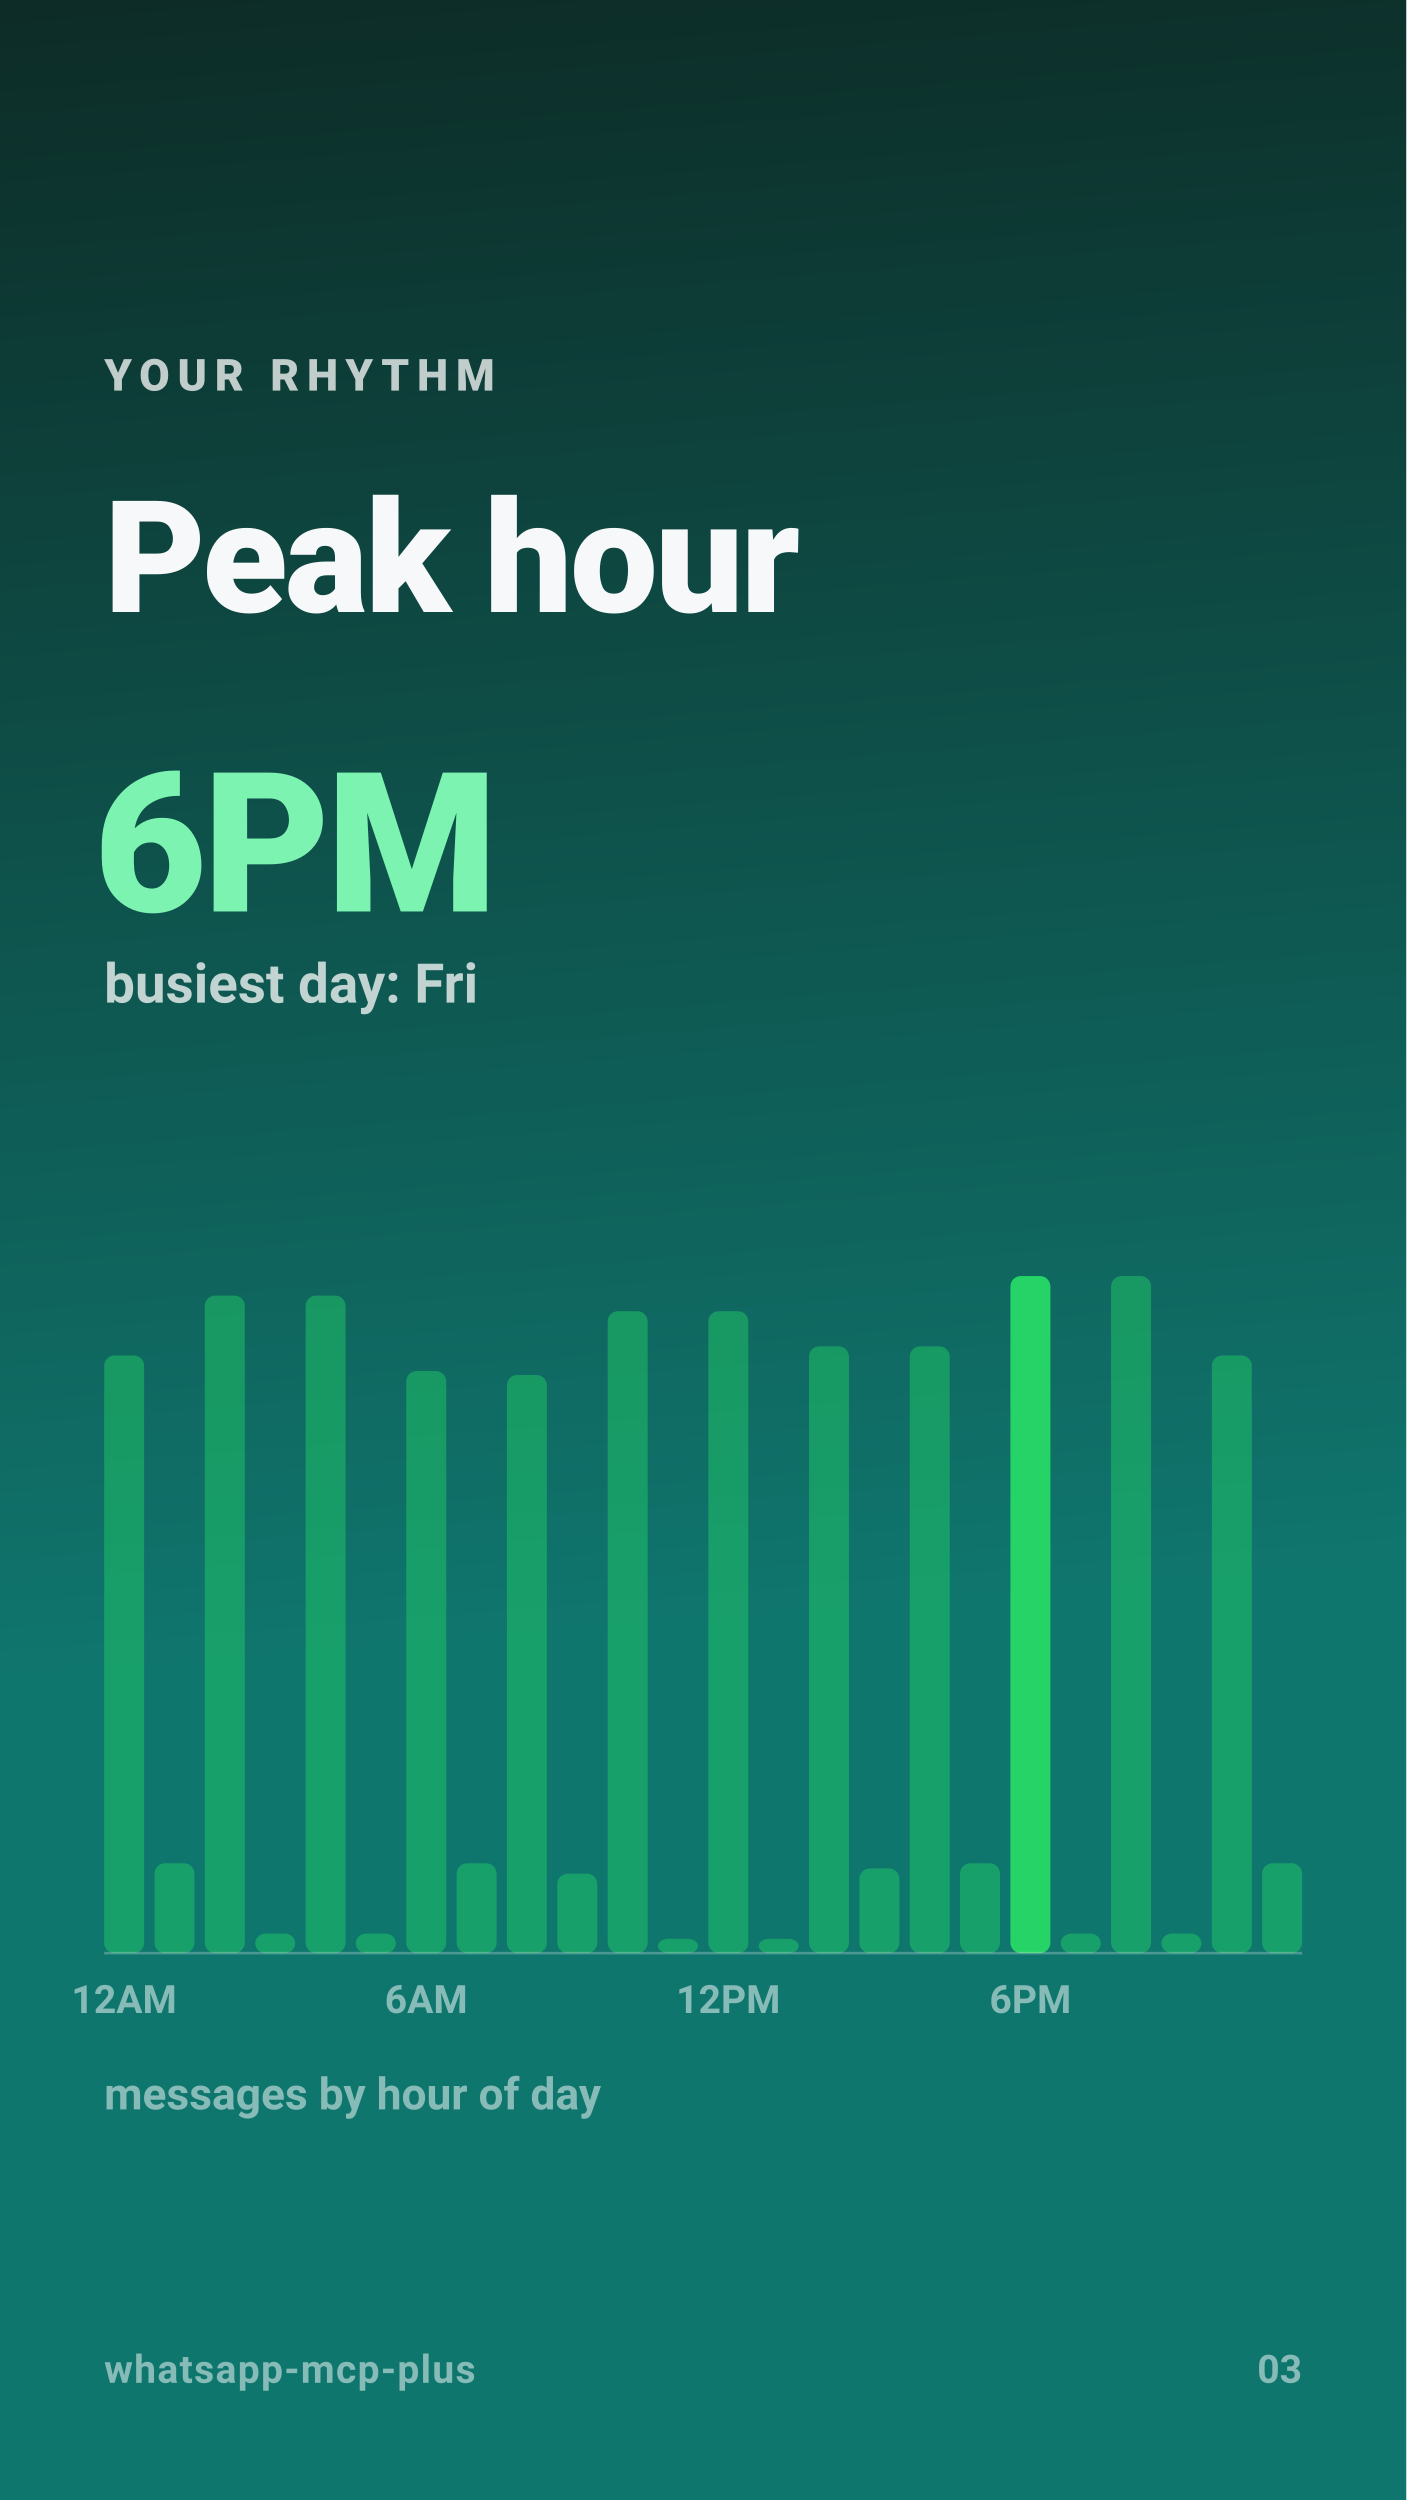
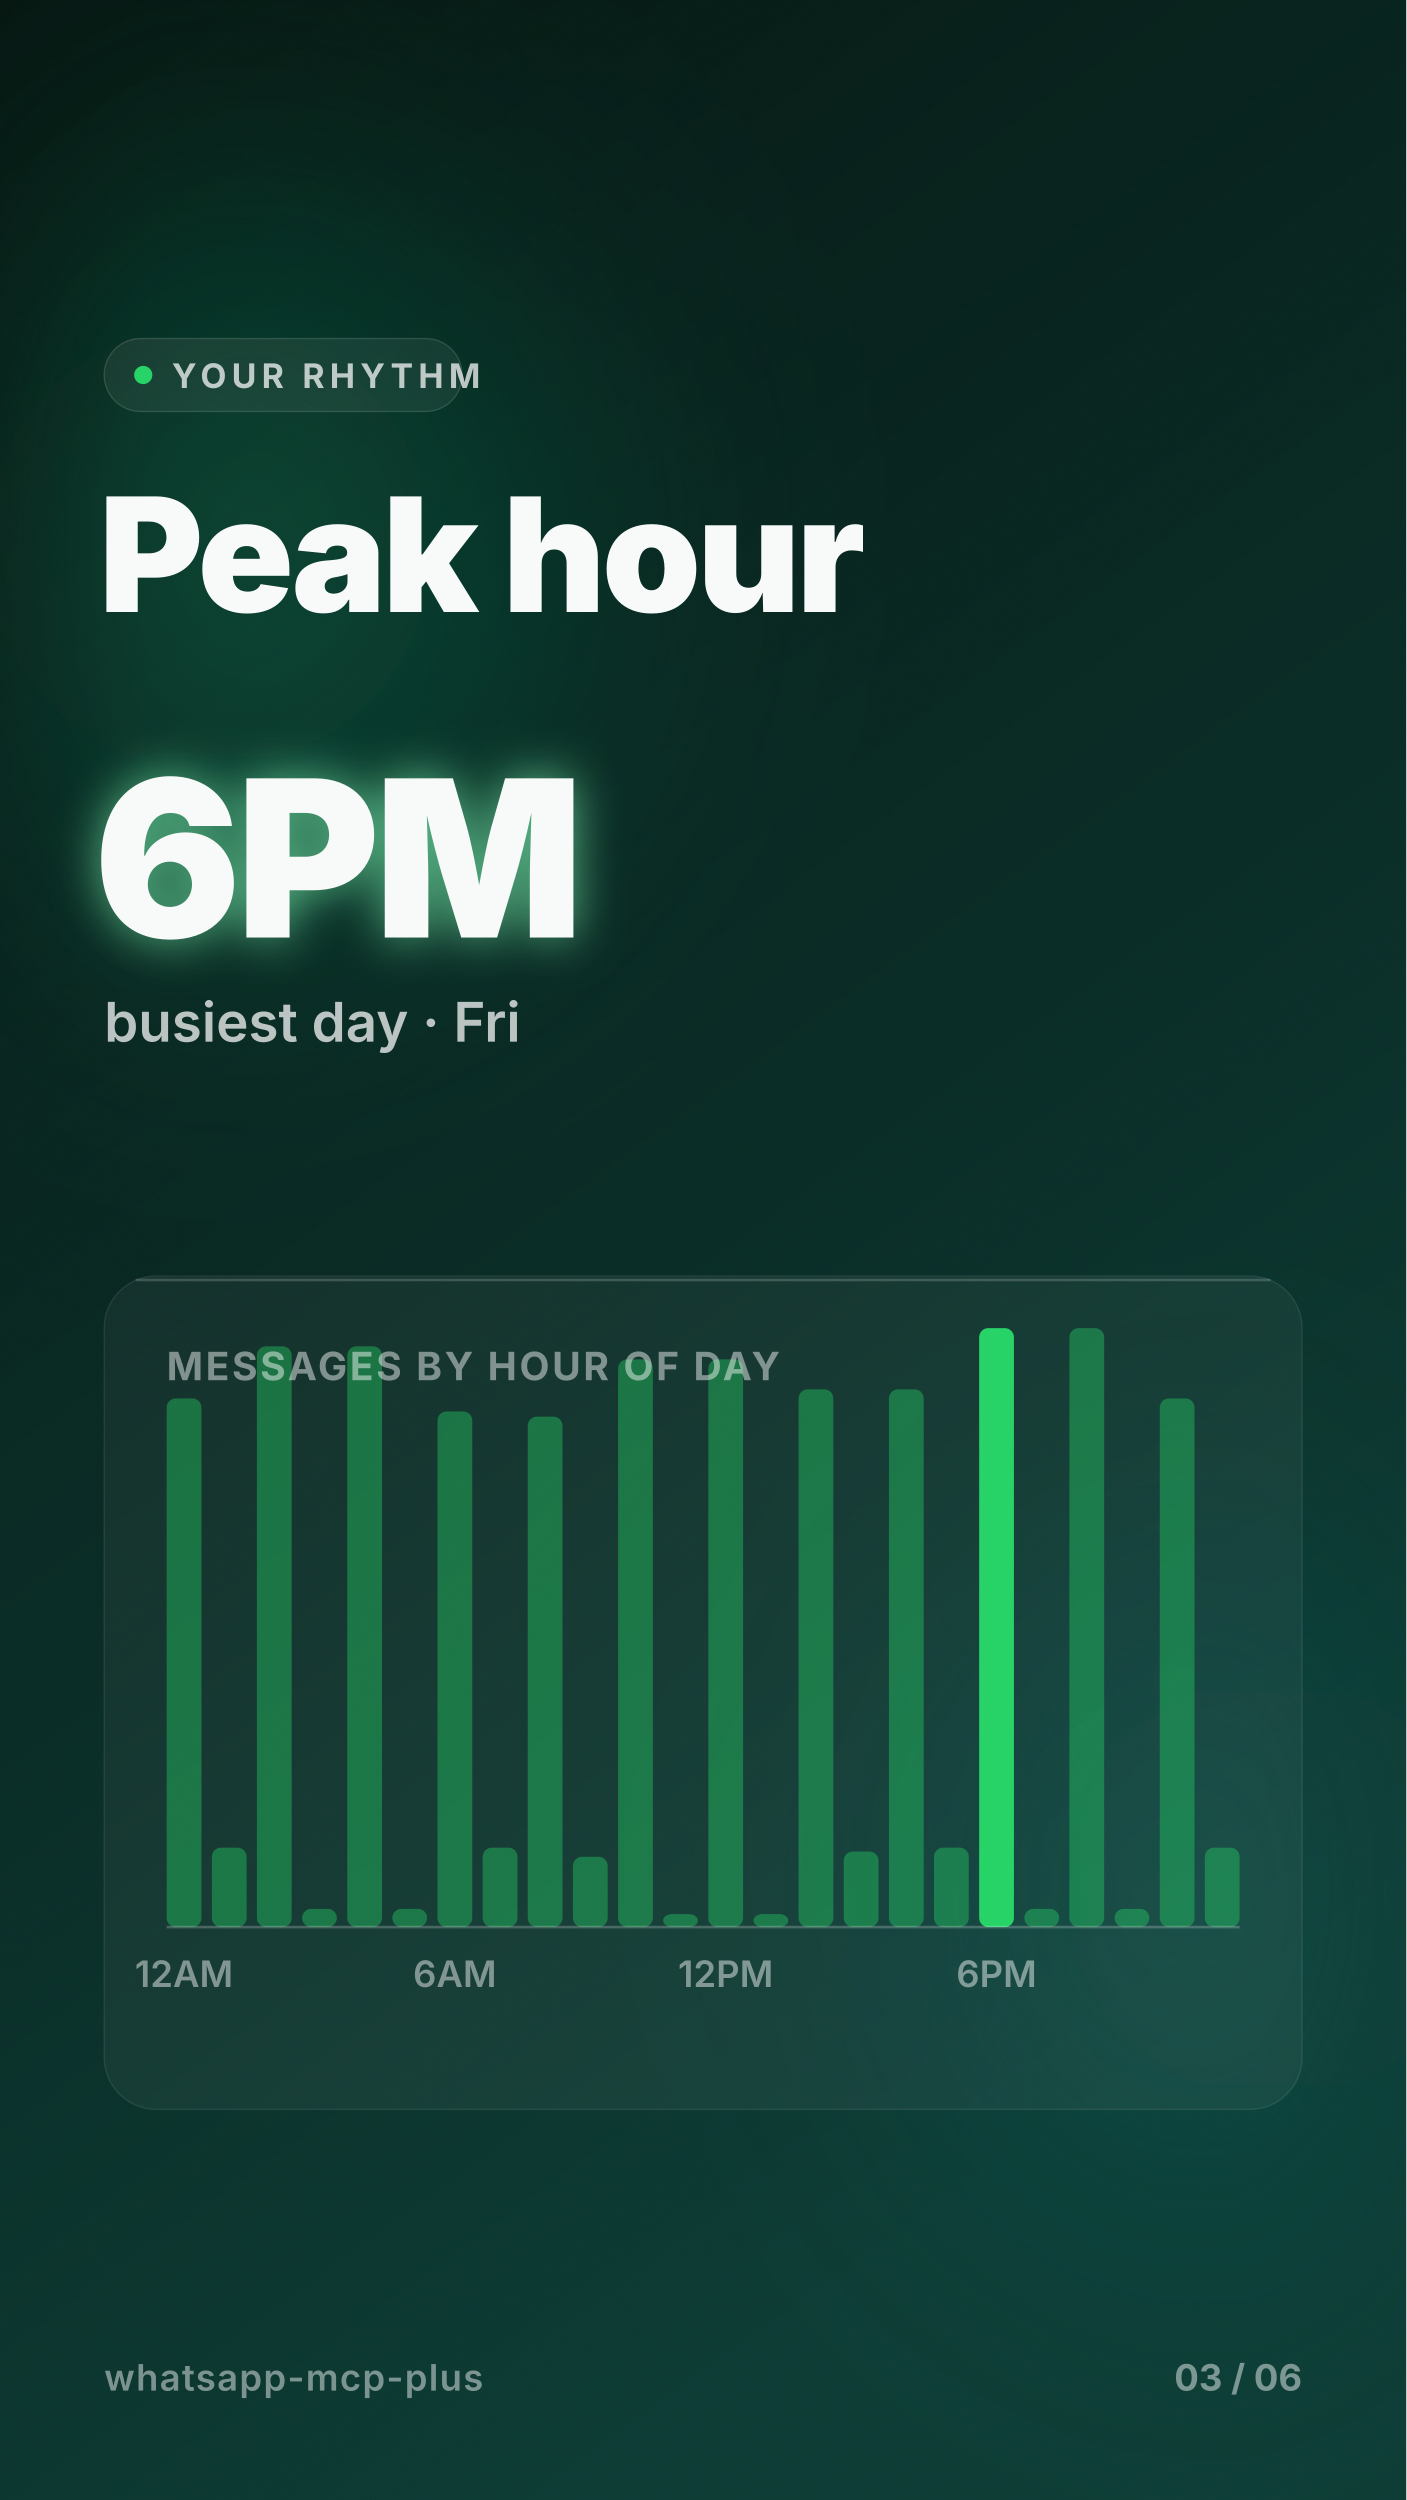
- <svg xmlns="http://www.w3.org/2000/svg" width="1080" height="1920" viewBox="0 0 1080 1920" font-family="-apple-system, 'Segoe UI', Roboto, Helvetica, Arial, sans-serif">
+ <svg xmlns="http://www.w3.org/2000/svg" width="1080" height="1920" viewBox="0 0 1080 1920" font-family="'SF Pro Display','Segoe UI Variable Display','Segoe UI',system-ui,sans-serif">
  <defs>
-     <linearGradient id="g3" x1="0" y1="0" x2="0.030" y2="0.671">
-       <stop offset="0" stop-color="#0d2b26" />
-       <stop offset="1" stop-color="#0f766e" />
+     <linearGradient id="bg-c3" x1="0" y1="0" x2="0.4" y2="1">
+       <stop offset="0" stop-color="#04140f" />
+       <stop offset="1" stop-color="#0b3b34" />
    </linearGradient>
+     <radialGradient id="orb-c3-0">
+       <stop offset="0" stop-color="#10b981" stop-opacity="0.9" />
+       <stop offset="1" stop-color="#10b981" stop-opacity="0" />
+     </radialGradient>
+     <radialGradient id="orb-c3-1">
+       <stop offset="0" stop-color="#0f766e" stop-opacity="0.9" />
+       <stop offset="1" stop-color="#0f766e" stop-opacity="0" />
+     </radialGradient>
+     <filter id="soft-c3" x="-50%" y="-50%" width="200%" height="200%">
+       <feGaussianBlur stdDeviation="120" />
+     </filter>
+     <filter id="glow-c3" x="-40%" y="-40%" width="180%" height="180%">
+       <feGaussianBlur stdDeviation="18" />
+     </filter>
+     <filter id="grain-c3">
+       <feTurbulence type="fractalNoise" baseFrequency="0.9" numOctaves="2" stitchTiles="stitch" />
+       <feColorMatrix type="matrix" values="0 0 0 0 1  0 0 0 0 1  0 0 0 0 1  0 0 0 0.5 0" />
+     </filter>
  </defs>
-   <rect width="1080" height="1920" fill="url(#g3)" />
-   <text x="80" y="300" fill="rgba(255,255,255,0.74)" font-size="34" font-weight="800" letter-spacing="6">YOUR RHYTHM</text>
-   <text x="80" y="470" fill="#F6F8F9" font-size="120" font-weight="900" letter-spacing="-2">Peak hour</text>
-   <text x="72" y="700" fill="#7CF3B0" font-size="150" font-weight="900" letter-spacing="-3">6PM</text>
-   <text x="80" y="770" fill="rgba(255,255,255,0.74)" font-size="42" font-weight="600">busiest day: Fri</text>
-   <rect x="80.0" y="1041" width="30.7" height="459" rx="8" fill="rgba(37,211,102,0.45)" />
-   <rect x="118.7" y="1431" width="30.7" height="69" rx="8" fill="rgba(37,211,102,0.45)" />
-   <rect x="157.3" y="995" width="30.7" height="505" rx="8" fill="rgba(37,211,102,0.45)" />
-   <rect x="196.0" y="1485" width="30.7" height="15" rx="8" fill="rgba(37,211,102,0.45)" />
-   <rect x="234.7" y="995" width="30.7" height="505" rx="8" fill="rgba(37,211,102,0.45)" />
-   <rect x="273.3" y="1485" width="30.7" height="15" rx="8" fill="rgba(37,211,102,0.45)" />
-   <rect x="312.0" y="1053" width="30.7" height="447" rx="8" fill="rgba(37,211,102,0.45)" />
-   <rect x="350.7" y="1431" width="30.7" height="69" rx="8" fill="rgba(37,211,102,0.45)" />
-   <rect x="389.3" y="1056" width="30.7" height="444" rx="8" fill="rgba(37,211,102,0.45)" />
-   <rect x="428.0" y="1439" width="30.7" height="61" rx="8" fill="rgba(37,211,102,0.45)" />
-   <rect x="466.7" y="1007" width="30.7" height="493" rx="8" fill="rgba(37,211,102,0.45)" />
-   <rect x="505.3" y="1489" width="30.7" height="11" rx="8" fill="rgba(37,211,102,0.45)" />
-   <rect x="544.0" y="1007" width="30.7" height="493" rx="8" fill="rgba(37,211,102,0.45)" />
-   <rect x="582.7" y="1489" width="30.7" height="11" rx="8" fill="rgba(37,211,102,0.45)" />
-   <rect x="621.3" y="1034" width="30.7" height="466" rx="8" fill="rgba(37,211,102,0.45)" />
-   <rect x="660.0" y="1435" width="30.7" height="65" rx="8" fill="rgba(37,211,102,0.45)" />
-   <rect x="698.7" y="1034" width="30.7" height="466" rx="8" fill="rgba(37,211,102,0.45)" />
-   <rect x="737.3" y="1431" width="30.7" height="69" rx="8" fill="rgba(37,211,102,0.45)" />
-   <rect x="776.0" y="980" width="30.7" height="520" rx="8" fill="#25D366" />
-   <rect x="814.7" y="1485" width="30.7" height="15" rx="8" fill="rgba(37,211,102,0.45)" />
-   <rect x="853.3" y="980" width="30.7" height="520" rx="8" fill="rgba(37,211,102,0.45)" />
-   <rect x="892.0" y="1485" width="30.7" height="15" rx="8" fill="rgba(37,211,102,0.45)" />
-   <rect x="930.7" y="1041" width="30.7" height="459" rx="8" fill="rgba(37,211,102,0.45)" />
-   <rect x="969.3" y="1431" width="30.7" height="69" rx="8" fill="rgba(37,211,102,0.45)" />
-   <line x1="80" y1="1500" x2="1000" y2="1500" stroke="rgba(255,255,255,0.25)" stroke-width="2" />
-   <text x="95.3" y="1546" fill="rgba(255,255,255,0.5)" font-size="30" font-weight="600" text-anchor="middle">12AM</text>
-   <text x="327.3" y="1546" fill="rgba(255,255,255,0.5)" font-size="30" font-weight="600" text-anchor="middle">6AM</text>
-   <text x="559.3" y="1546" fill="rgba(255,255,255,0.5)" font-size="30" font-weight="600" text-anchor="middle">12PM</text>
-   <text x="791.3" y="1546" fill="rgba(255,255,255,0.5)" font-size="30" font-weight="600" text-anchor="middle">6PM</text>
-   <text x="80" y="1620" fill="rgba(255,255,255,0.5)" font-size="34" font-weight="600">messages by hour of day</text>
-   <text x="80" y="1830" fill="rgba(255,255,255,0.5)" font-size="30" font-weight="600" letter-spacing="1">whatsapp-mcp-plus</text>
-   <text x="1000" y="1830" fill="rgba(255,255,255,0.5)" font-size="30" font-weight="700" text-anchor="end">03</text>
+   <rect width="1080" height="1920" fill="url(#bg-c3)" />
+   <circle cx="160" cy="420" r="380" fill="url(#orb-c3-0)" opacity="0.4" filter="url(#soft-c3)" />
+   <circle cx="980" cy="1450" r="360" fill="url(#orb-c3-1)" opacity="0.4" filter="url(#soft-c3)" />
+   <rect x="80" y="260" width="275" height="56" rx="28" fill="rgba(255,255,255,0.06)" stroke="rgba(255,255,255,0.14)" />
+   <circle cx="110" cy="288" r="7" fill="#25D366" />
+   <text x="132" y="298" fill="rgba(255,255,255,0.72)" font-size="26" font-weight="700" letter-spacing="4">YOUR RHYTHM</text>
+   <text x="76" y="470" fill="#F7FAF9" font-size="122" font-weight="900" letter-spacing="-3">Peak hour</text>
+   <text x="72" y="720" fill="#7CF3B0" font-size="168" font-weight="900" letter-spacing="-4" filter="url(#glow-c3)" opacity="0.7">6PM</text>
+   <text x="72" y="720" fill="#F7FAF9" font-size="168" font-weight="900" letter-spacing="-4">6PM</text>
+   <text x="80" y="800" fill="rgba(255,255,255,0.72)" font-size="42" font-weight="600">busiest day · Fri</text>
+   <rect x="80" y="980" width="920" height="640" rx="40" fill="rgba(255,255,255,0.045)" stroke="rgba(255,255,255,0.09)" />
+   <rect x="104" y="982" width="872" height="2" rx="1" fill="rgba(255,255,255,0.18)" />
+   <rect x="128.0" y="1074" width="26.7" height="406" rx="7" fill="rgba(37,211,102,0.4)" />
+   <rect x="162.7" y="1419" width="26.7" height="61" rx="7" fill="rgba(37,211,102,0.4)" />
+   <rect x="197.3" y="1034" width="26.7" height="446" rx="7" fill="rgba(37,211,102,0.4)" />
+   <rect x="232.0" y="1466" width="26.7" height="14" rx="7" fill="rgba(37,211,102,0.4)" />
+   <rect x="266.7" y="1034" width="26.7" height="446" rx="7" fill="rgba(37,211,102,0.4)" />
+   <rect x="301.3" y="1466" width="26.7" height="14" rx="7" fill="rgba(37,211,102,0.4)" />
+   <rect x="336.0" y="1084" width="26.7" height="396" rx="7" fill="rgba(37,211,102,0.4)" />
+   <rect x="370.7" y="1419" width="26.7" height="61" rx="7" fill="rgba(37,211,102,0.4)" />
+   <rect x="405.3" y="1088" width="26.7" height="392" rx="7" fill="rgba(37,211,102,0.4)" />
+   <rect x="440.0" y="1426" width="26.7" height="54" rx="7" fill="rgba(37,211,102,0.4)" />
+   <rect x="474.7" y="1044" width="26.7" height="436" rx="7" fill="rgba(37,211,102,0.4)" />
+   <rect x="509.3" y="1470" width="26.7" height="10" rx="7" fill="rgba(37,211,102,0.4)" />
+   <rect x="544.0" y="1044" width="26.7" height="436" rx="7" fill="rgba(37,211,102,0.4)" />
+   <rect x="578.7" y="1470" width="26.7" height="10" rx="7" fill="rgba(37,211,102,0.4)" />
+   <rect x="613.3" y="1067" width="26.7" height="413" rx="7" fill="rgba(37,211,102,0.4)" />
+   <rect x="648.0" y="1422" width="26.7" height="58" rx="7" fill="rgba(37,211,102,0.4)" />
+   <rect x="682.7" y="1067" width="26.7" height="413" rx="7" fill="rgba(37,211,102,0.4)" />
+   <rect x="717.3" y="1419" width="26.7" height="61" rx="7" fill="rgba(37,211,102,0.4)" />
+   <rect x="752.0" y="1020" width="26.7" height="460" rx="7" fill="#25D366" />
+   <rect x="786.7" y="1466" width="26.7" height="14" rx="7" fill="rgba(37,211,102,0.4)" />
+   <rect x="821.3" y="1020" width="26.7" height="460" rx="7" fill="rgba(37,211,102,0.4)" />
+   <rect x="856.0" y="1466" width="26.7" height="14" rx="7" fill="rgba(37,211,102,0.4)" />
+   <rect x="890.7" y="1074" width="26.7" height="406" rx="7" fill="rgba(37,211,102,0.4)" />
+   <rect x="925.3" y="1419" width="26.7" height="61" rx="7" fill="rgba(37,211,102,0.4)" />
+   <line x1="128" y1="1480" x2="952" y2="1480" stroke="rgba(255,255,255,0.22)" stroke-width="2" />
+   <text x="141.3" y="1526" fill="rgba(255,255,255,0.46)" font-size="28" font-weight="600" text-anchor="middle">12AM</text>
+   <text x="349.3" y="1526" fill="rgba(255,255,255,0.46)" font-size="28" font-weight="600" text-anchor="middle">6AM</text>
+   <text x="557.3" y="1526" fill="rgba(255,255,255,0.46)" font-size="28" font-weight="600" text-anchor="middle">12PM</text>
+   <text x="765.3" y="1526" fill="rgba(255,255,255,0.46)" font-size="28" font-weight="600" text-anchor="middle">6PM</text>
+   <text x="128" y="1060" fill="rgba(255,255,255,0.46)" font-size="30" font-weight="700" letter-spacing="2">MESSAGES BY HOUR OF DAY</text>
+   <rect width="1080" height="1920" filter="url(#grain-c3)" opacity="0.04" />
+   <text x="80" y="1836" fill="rgba(255,255,255,0.46)" font-size="28" font-weight="600" letter-spacing="1">whatsapp-mcp-plus</text>
+   <text x="1000" y="1836" fill="rgba(255,255,255,0.46)" font-size="28" font-weight="700" text-anchor="end">03 / 06</text>
</svg>
